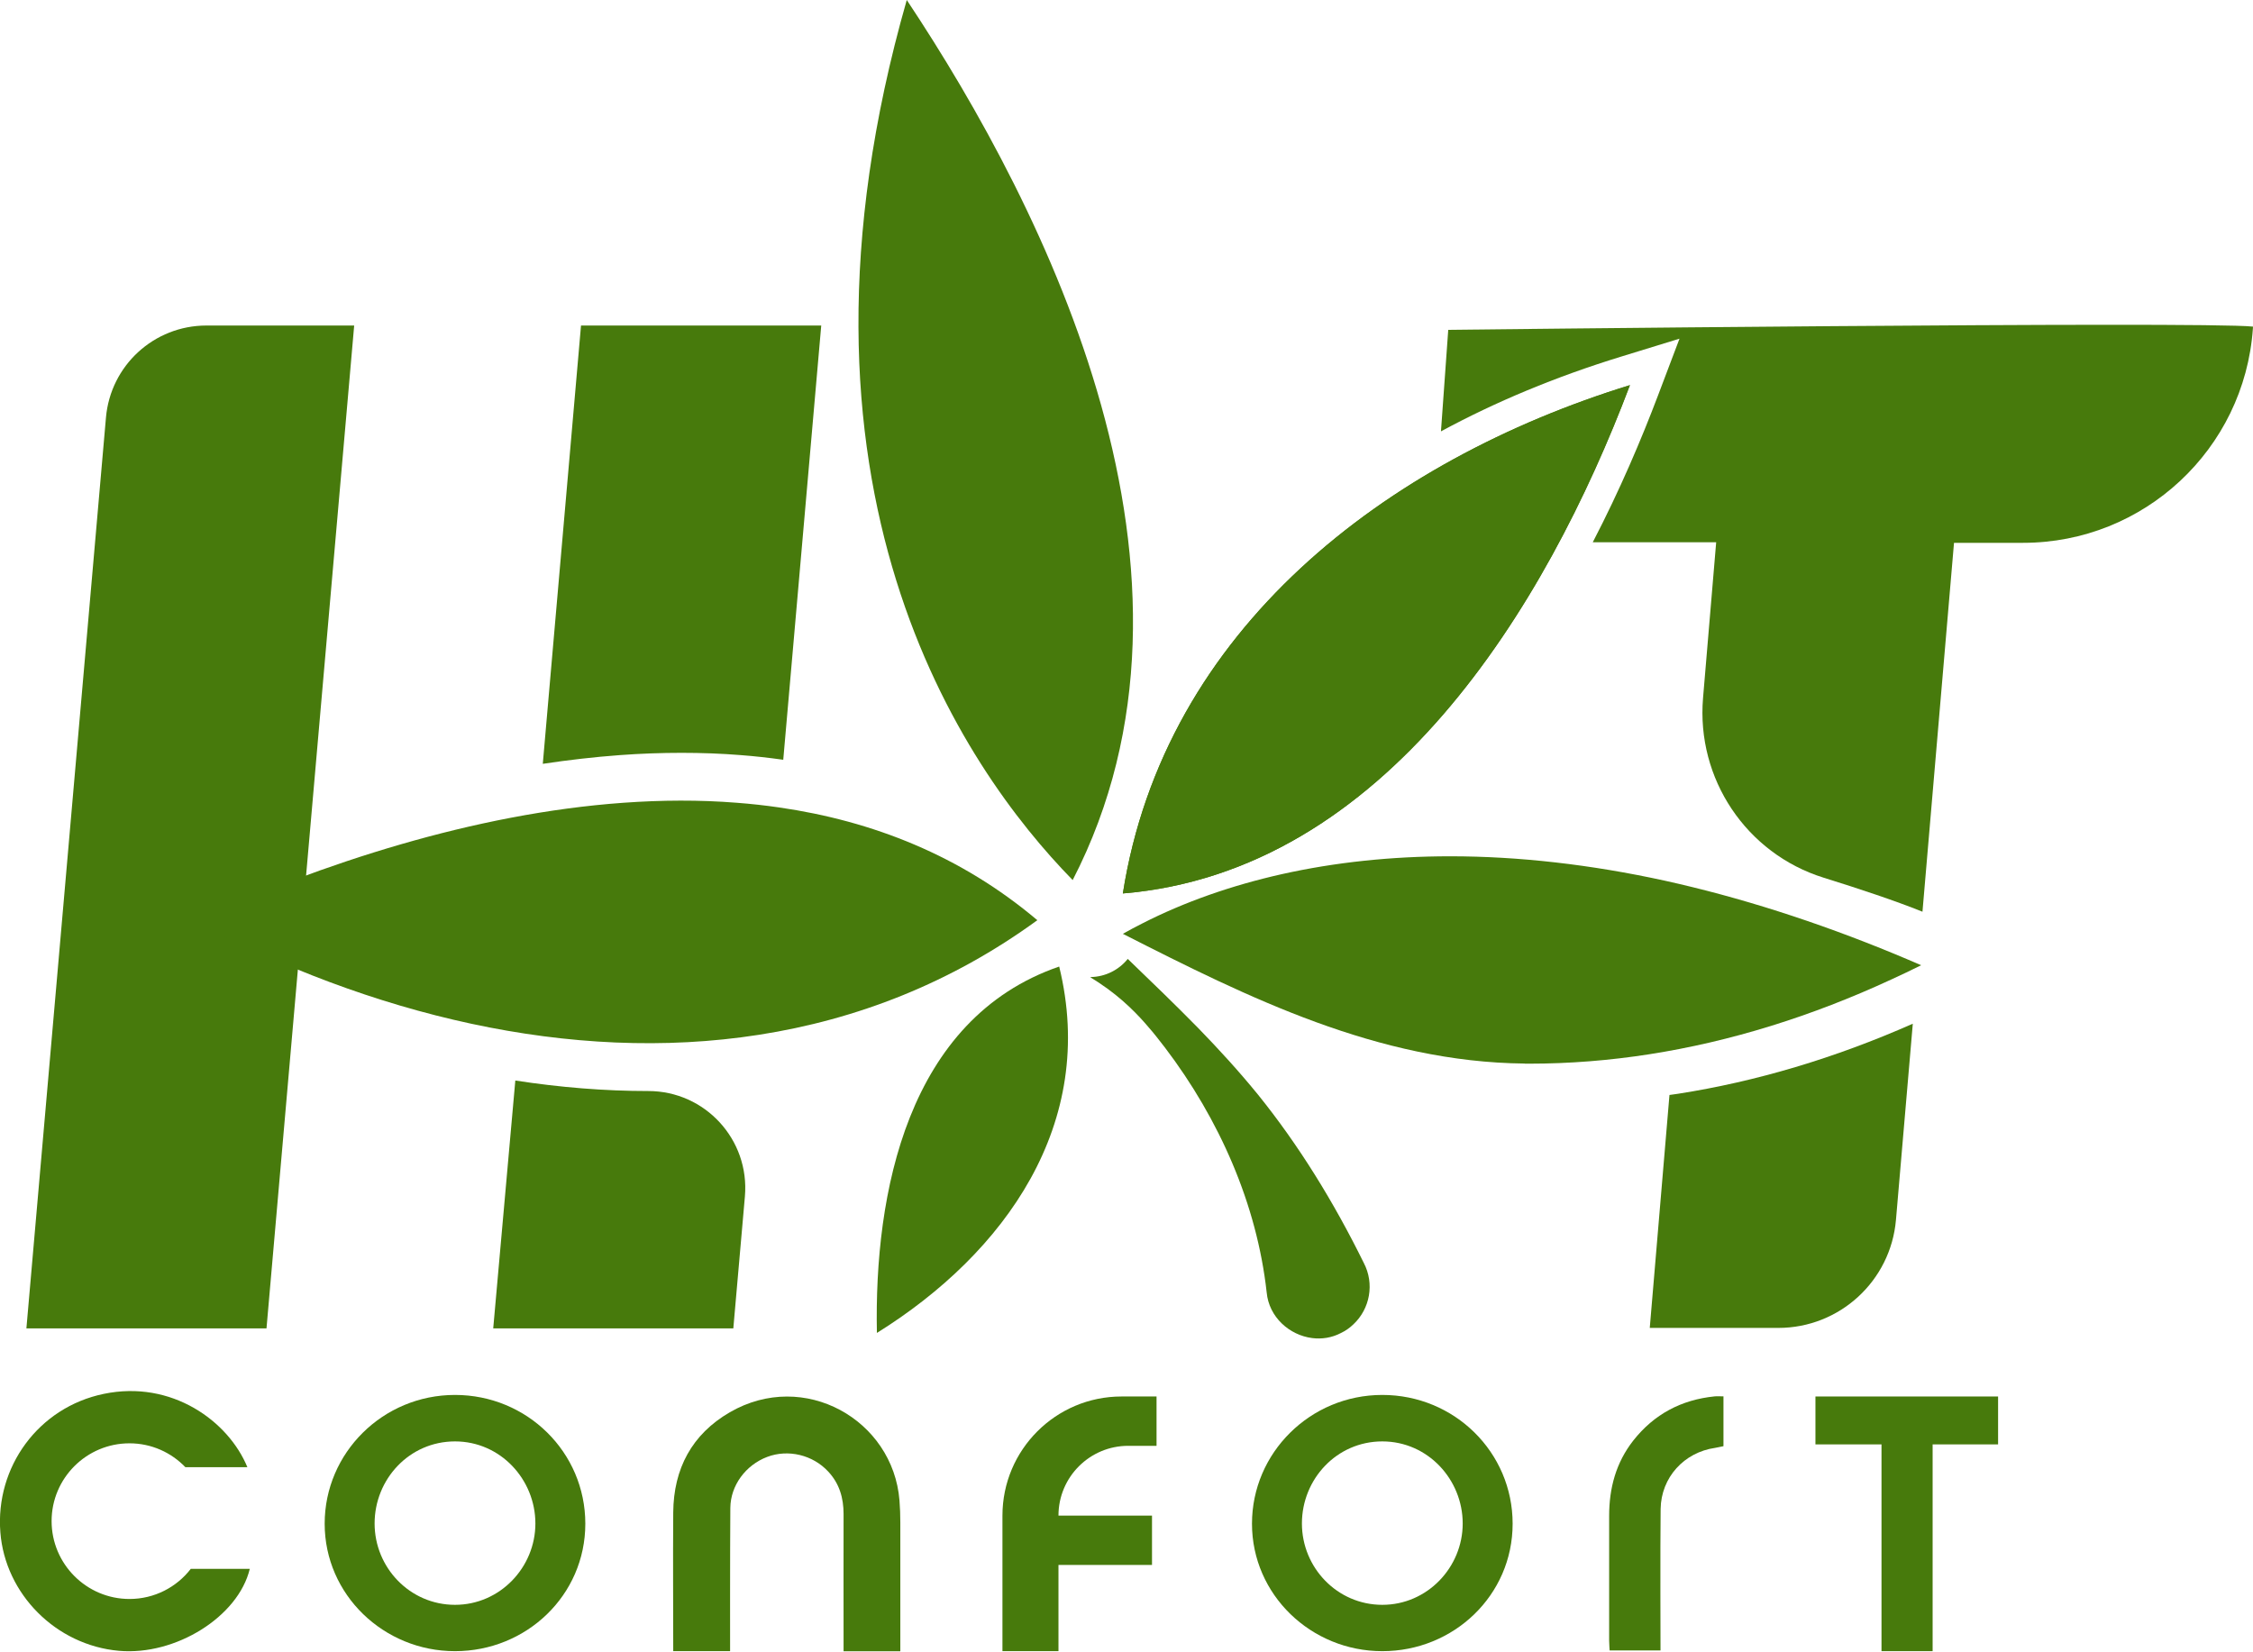
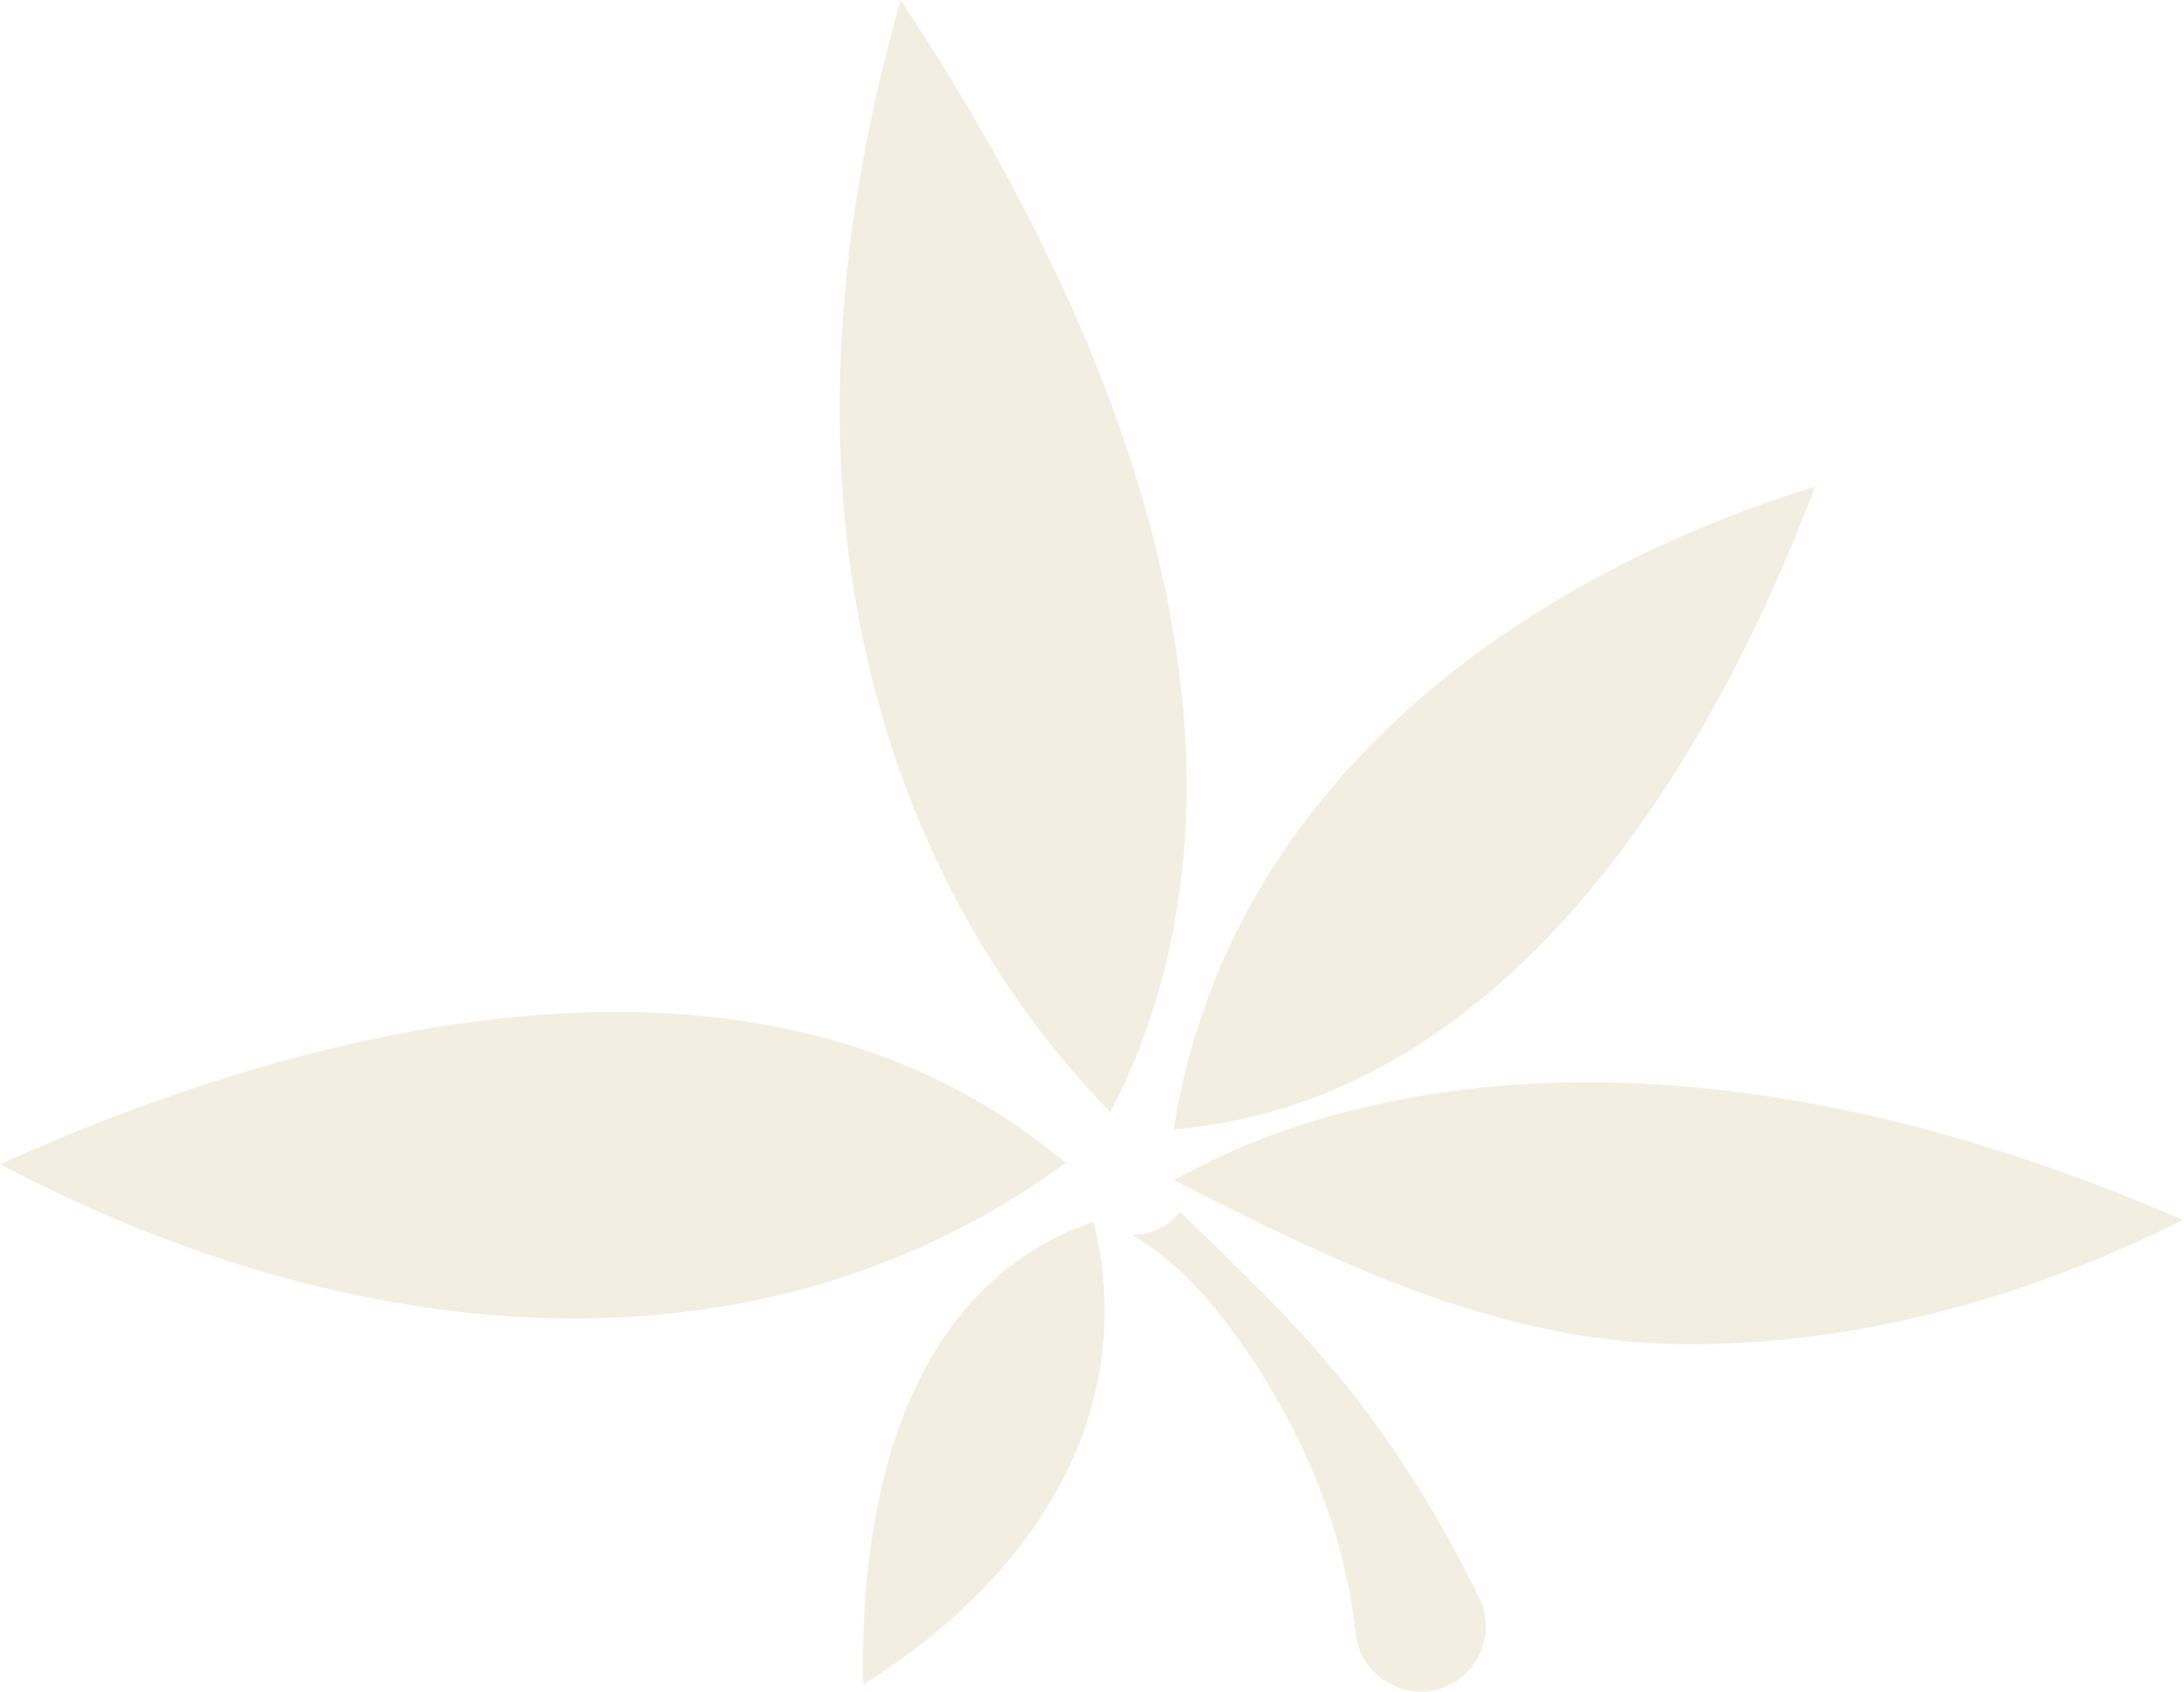
- <svg xmlns="http://www.w3.org/2000/svg" id="Layer_2" viewBox="0 0 188.61 138.22">
+ <svg xmlns="http://www.w3.org/2000/svg" id="Layer_2" viewBox="0 0 144.56 112.04">
  <defs>
-     <style>.cls-1{fill:#477a0c;stroke-width:0px;}</style>
+     <style>.cls-1{fill:#f2efe2;stroke-width:0px;}</style>
  </defs>
  <g id="Layer_1-2">
-     <path class="cls-1" d="m160.13,85.7l-1.41,16.42c-.44,5.11-4.72,9.04-9.85,9.04h-10.76s1.65-19.5,1.65-19.5c.24-.03.47-.06.71-.1,6.55-1.02,13.15-2.99,19.65-5.86Z" />
-     <path class="cls-1" d="m188.61,27.34c0,.06-.01.12-.01.18-.72,10.09-9.12,17.92-19.24,17.92h-5.78l-2.64,30.88c-2.26-.91-5.29-1.92-8.28-2.85-6.47-2.02-10.66-8.28-10.09-15.04l1.1-13.04h-10.33c2.28-4.39,4.07-8.62,5.45-12.26l1.81-4.78-4.88,1.5c-5.47,1.68-10.51,3.78-15.09,6.26l.61-8.5s63.1-.73,67.37-.27Z" />
-     <path class="cls-1" d="m17.28,27.25h12.37l-7.34,83.95H2.21s6.66-76.24,6.66-76.24c.38-4.37,4.03-7.71,8.41-7.71Z" />
-     <path class="cls-1" d="m62.36,100.15l-.97,11.05h-20.1l1.85-20.75c3.76.58,7.48.88,11.13.88h0c4.76,0,8.5,4.07,8.09,8.82Z" />
-     <path class="cls-1" d="m68.75,27.25l-3.18,36.35c-1.21-.17-2.38-.3-3.56-.39-1.6-.13-3.27-.19-4.95-.19s-3.41.06-5.17.19c-2.17.16-4.32.41-6.45.73l3.2-36.69h20.11Z" />
-     <path class="cls-1" d="m89.8,73.67c-9.21-9.41-25.55-32.92-13.89-73.67,11.75,17.67,27.01,48.22,13.89,73.67Z" />
-     <path class="cls-1" d="m127.64,89.03c-12.27-.12-23.14-5.52-33.64-10.86.55-.31,1.09-.6,1.65-.88,3.47-1.77,7.4-3.16,11.68-4.12,4.44-.99,9.17-1.49,14.08-1.49,5.73,0,11.77.69,17.95,2.04,6.22,1.37,12.7,3.43,19.28,6.15.72.3,1.46.61,2.19.93-.85.42-1.66.81-2.45,1.17-6.73,3.12-13.55,5.23-20.3,6.28-3.32.52-6.7.79-10.04.79h-.4Z" />
-     <path class="cls-1" d="m136.45,32.24c-7.04,18.64-20.52,40.73-42.45,42.55,3.48-22.15,22.05-36.26,42.45-42.55Z" />
-     <path class="cls-1" d="m136.45,32.24c-7.04,18.64-20.52,40.73-42.45,42.55,3.48-22.15,22.05-36.26,42.45-42.55Z" />
-     <path class="cls-1" d="m86.84,77.03c-7.23,5.27-15.14,8.32-23.29,9.59-15.85,2.48-32.65-1.77-47.28-9.51,10.67-4.82,23.39-9.01,35.91-9.91,3.2-.23,6.38-.25,9.51,0,1.19.09,2.36.22,3.53.39,7.83,1.13,15.23,4.04,21.62,9.44Z" />
-     <path class="cls-1" d="m88.67,80.91c3.22,13.13-4.53,23.99-15.26,30.67-.24-11.67,2.54-26.29,15.26-30.67Z" />
-     <path class="cls-1" d="m113.3,110.86c-.3.29-.65.54-1.05.73-.77.4-1.6.52-2.4.42-1.91-.24-3.62-1.76-3.81-3.82-.82-7.4-3.97-14.51-8.51-20.49-.49-.65-1.06-1.34-1.06-1.34-.73-.87-1.92-2.26-3.76-3.6-.55-.4-1.03-.71-1.4-.93-.01-.01-.01-.03-.02-.04,1.26-.02,2.39-.61,3.12-1.52,1.98,1.91,3.98,3.83,5.91,5.8,1.74,1.79,3.42,3.63,5,5.57,3.42,4.24,6.33,8.97,8.84,14.06.93,1.76.52,3.87-.86,5.16Z" />
-     <path class="cls-1" d="m157.51,120.91h-5.53v-4.01h15.29v4.01h-5.48v17.31h-4.28v-17.31Z" />
-     <path class="cls-1" d="m20.91,131.33c-.96,4-6.21,7.28-10.95,6.86-5.29-.47-9.53-4.77-9.93-9.92-.43-5.46,3.18-10.46,8.66-11.59,5.67-1.18,10.43,2.27,12.02,6.14h-5.19c-1.18-1.23-2.84-2-4.68-2-3.6,0-6.52,2.92-6.52,6.51s2.92,6.52,6.52,6.52c2.09,0,3.95-.99,5.13-2.52h4.94Z" />
-     <path class="cls-1" d="m61.14,138.22h-4.78c0-4.47-.03-7.15,0-11.62.03-3.65,1.56-6.54,4.74-8.38,6.22-3.6,13.66.63,14.2,7.38.05.62.07,1.24.07,1.86,0,3.29,0,6.57,0,9.86v.91h-4.75c0-.32,0-.61,0-.9,0-3.53-.01-7.06,0-10.59,0-1.35-.35-2.55-1.28-3.55-1.29-1.4-3.36-1.9-5.12-1.23-1.79.68-3.06,2.38-3.08,4.26-.03,3.66-.02,12-.02,12Z" />
-     <path class="cls-1" d="m115.72,138.22c-5.97,0-10.91-4.73-10.91-10.67s4.88-10.78,10.91-10.78,10.91,4.79,10.91,10.78-4.93,10.67-10.91,10.67Zm0-17.56c-3.83,0-6.73,3.17-6.73,6.87s2.96,6.81,6.73,6.81,6.73-3.14,6.73-6.81-2.91-6.87-6.73-6.87Z" />
-     <path class="cls-1" d="m38.09,138.22c-5.97,0-10.91-4.73-10.91-10.67s4.88-10.78,10.91-10.78,10.91,4.79,10.91,10.78-4.93,10.67-10.91,10.67Zm0-17.56c-3.83,0-6.73,3.17-6.73,6.87s2.96,6.81,6.73,6.81,6.73-3.14,6.73-6.81-2.91-6.87-6.73-6.87Z" />
-     <path class="cls-1" d="m88.61,126.87h0s7.83,0,7.83,0v4.13h-7.83v7.22h-4.69v-11.35c0-5.5,4.46-9.97,9.97-9.97h2.93v4.13h-2.37c-3.22,0-5.84,2.61-5.84,5.84Z" />
-     <path class="cls-1" d="m144.28,116.89v4.17c-.24.05-.46.1-.69.14-2.61.37-4.53,2.48-4.57,5.11-.04,2.95-.01,11.85-.01,11.85h-4.26s-.04-.58-.04-.82c0-3.48,0-6.97,0-10.45,0-2.32.57-4.45,2.02-6.3,1.74-2.21,4.03-3.42,6.82-3.7.21-.02.43,0,.73,0Z" />
+     <path class="cls-1" d="m73.53,73.67c-9.21-9.41-25.55-32.92-13.89-73.67,11.75,17.67,27.01,48.22,13.89,73.67Z" />
+     <path class="cls-1" d="m111.37,89.03c-12.27-.12-23.14-5.52-33.64-10.86.55-.31,1.09-.6,1.65-.88,3.47-1.77,7.4-3.16,11.68-4.12,4.44-.99,9.17-1.49,14.08-1.49,5.73,0,11.77.69,17.95,2.04,6.22,1.37,12.7,3.43,19.28,6.15.72.3,1.46.61,2.19.93-.85.42-1.66.81-2.45,1.17-6.73,3.12-13.55,5.23-20.3,6.28-3.32.52-6.7.79-10.04.79h-.4Z" />
+     <path class="cls-1" d="m120.18,32.24c-7.04,18.64-20.52,40.73-42.45,42.55,3.48-22.15,22.05-36.26,42.45-42.55Z" />
+     <path class="cls-1" d="m120.18,32.24c-7.04,18.64-20.52,40.73-42.45,42.55,3.48-22.15,22.05-36.26,42.45-42.55Z" />
+     <path class="cls-1" d="m70.57,77.03c-7.23,5.27-15.14,8.32-23.29,9.59-15.85,2.48-32.65-1.77-47.28-9.51,10.67-4.82,23.39-9.01,35.91-9.91,3.2-.23,6.38-.25,9.51,0,1.19.09,2.36.22,3.53.39,7.83,1.13,15.23,4.04,21.62,9.44Z" />
+     <path class="cls-1" d="m72.41,80.91c3.22,13.13-4.53,23.99-15.26,30.67-.24-11.67,2.54-26.29,15.26-30.67Z" />
+     <path class="cls-1" d="m97.03,110.86c-.3.29-.65.54-1.05.73-.77.4-1.6.52-2.4.42-1.91-.24-3.62-1.76-3.81-3.82-.82-7.4-3.97-14.51-8.51-20.49-.49-.65-1.06-1.34-1.06-1.34-.73-.87-1.92-2.26-3.76-3.6-.55-.4-1.03-.71-1.4-.93-.01-.01-.01-.03-.02-.04,1.26-.02,2.39-.61,3.12-1.52,1.98,1.91,3.98,3.83,5.91,5.8,1.74,1.79,3.42,3.63,5,5.57,3.42,4.24,6.33,8.97,8.84,14.06.93,1.76.52,3.87-.86,5.16Z" />
  </g>
</svg>
